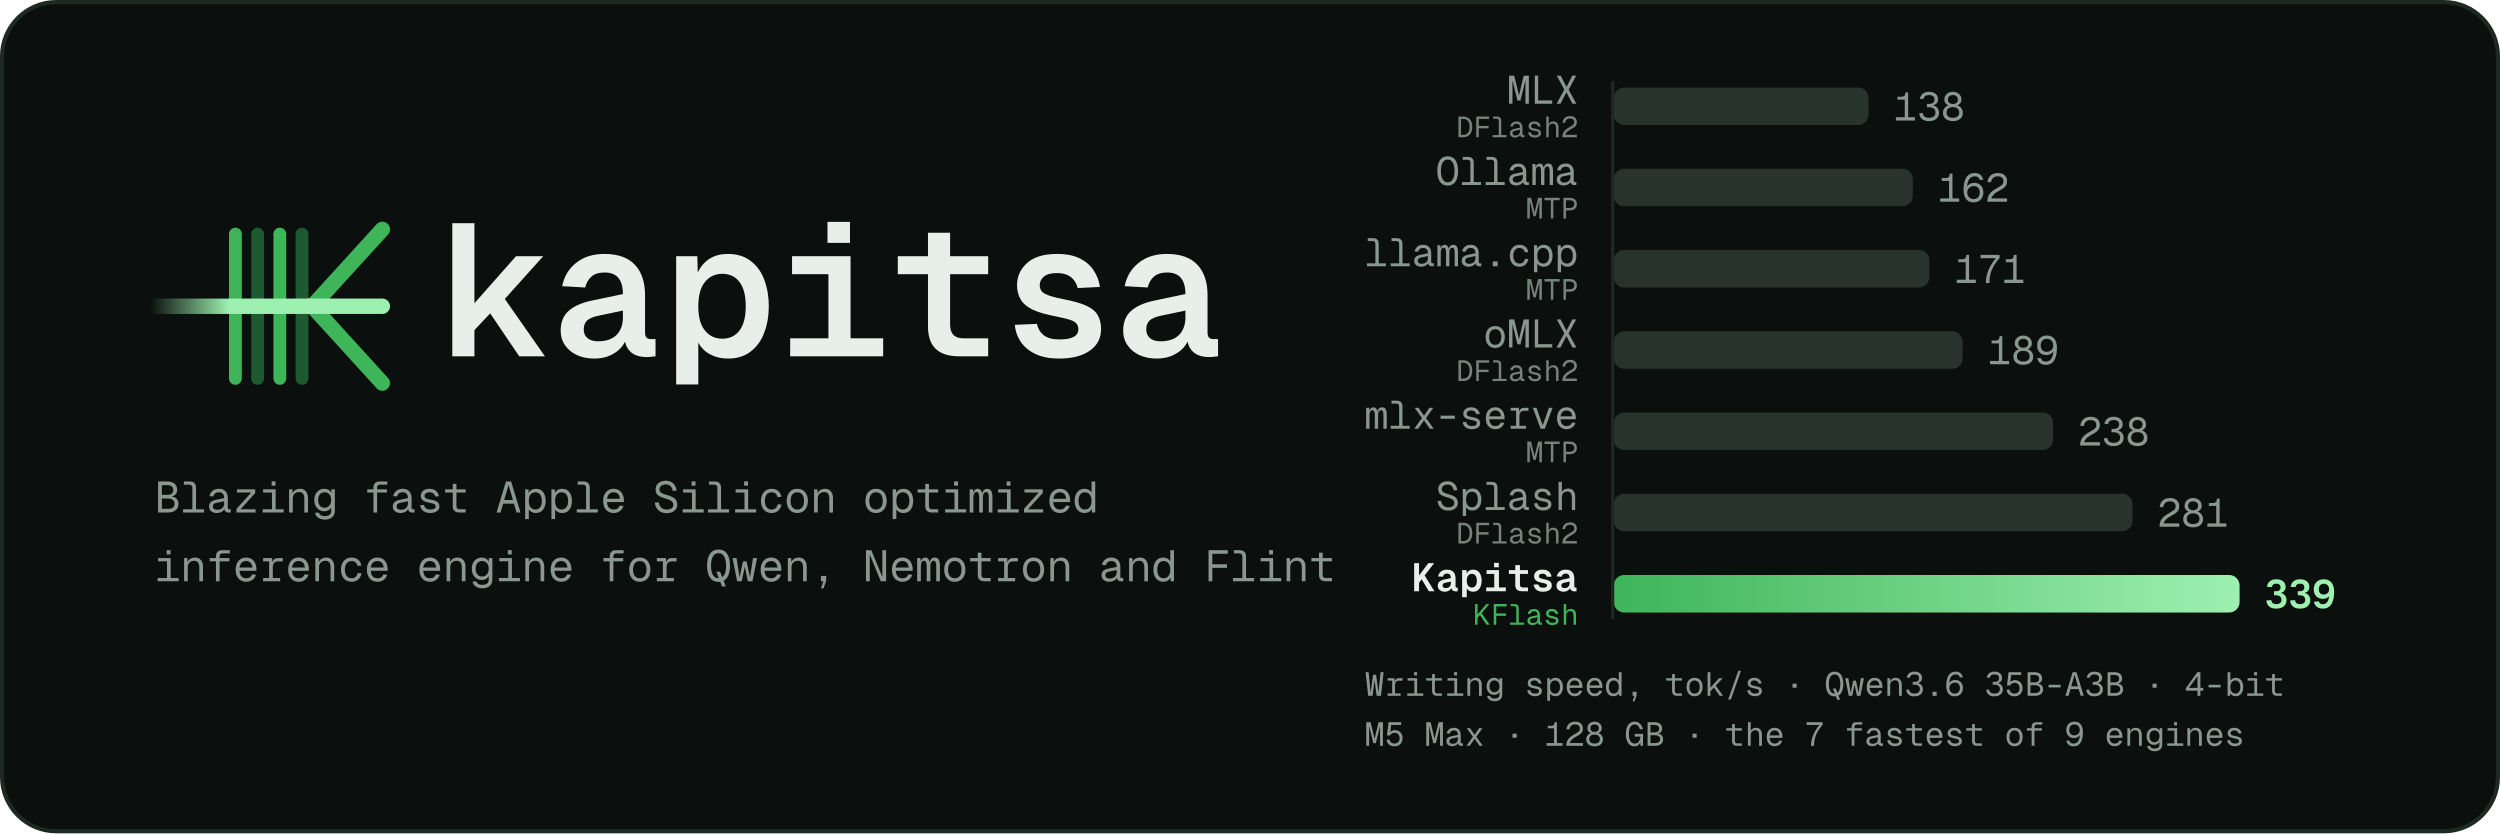
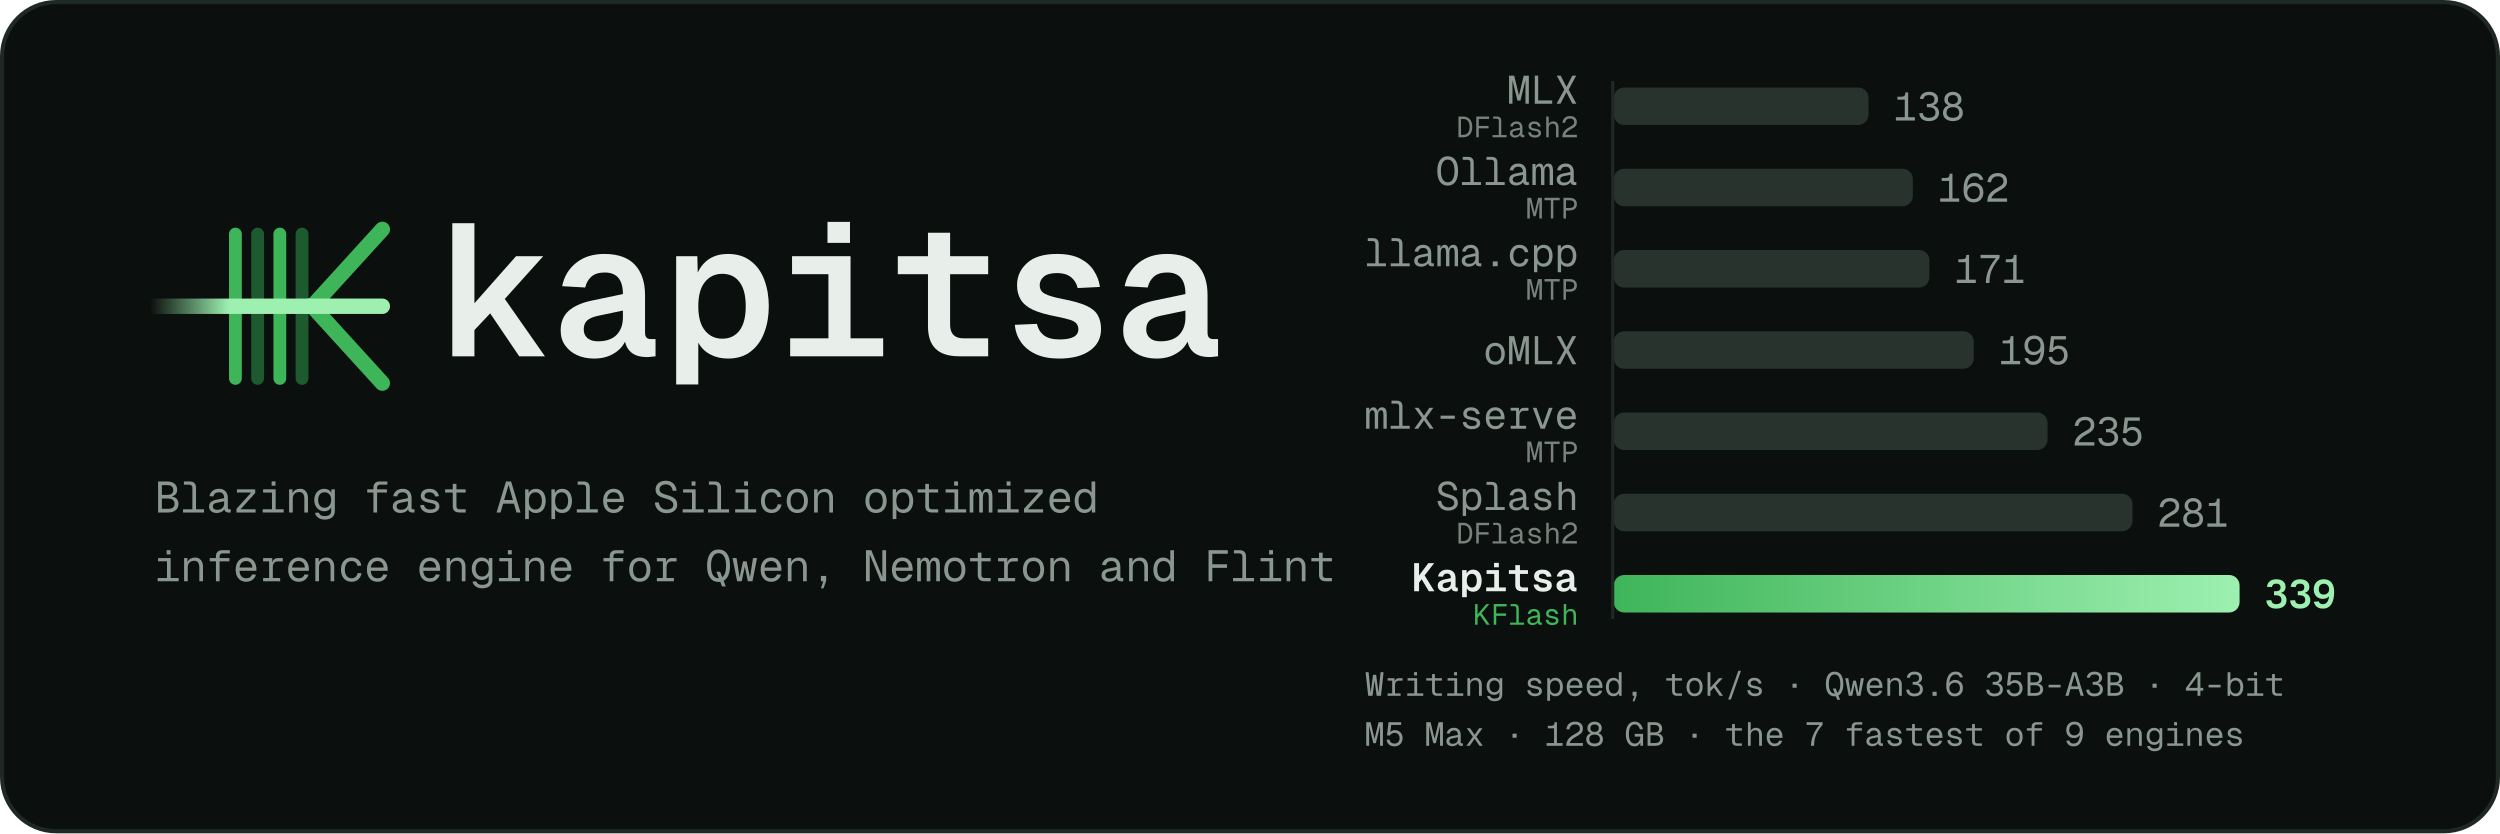
<svg xmlns="http://www.w3.org/2000/svg" width="1200" height="400" viewBox="0 0 1200 400" role="img" aria-labelledby="t d">
  <defs>
    <linearGradient id="hwin" x1="0" x2="46.25" y1="0" y2="0" gradientUnits="userSpaceOnUse">
      <stop offset="0" stop-color="#9DF0B0" stop-opacity="0" />
      <stop offset="1" stop-color="#9DF0B0" />
    </linearGradient>
    <linearGradient id="hwk" x1="0" x2="1" y1="0" y2="0">
      <stop offset="0" stop-color="#3FB55A" />
      <stop offset="1" stop-color="#9DF0B0" />
    </linearGradient>
    <path id="gs0" d="m70 0v710h118v-427l222 251h145l-205-228 214-306h-137l-155 229-84-89v-140z" />
    <path id="gs1" d="m226-12q-50 0-90 18-40 18-64 52-24 33-24 79 0 67 42 105 43 38 123 55l167 35q0 115-97 115-46 0-71-22-25-22-33-58l-123 7q15 77 74 124 59 48 151 48 109 0 163-58 54-58 54-162v-199q0-20 8-27 7-8 22-8h26v-92q-6-1-20-2-13-2-27-2-96 0-116 82-19-40-63-65-43-25-102-25zm21 92q65 0 99 34 34 35 34 94v36l-133-28q-42-9-59-26-17-17-17-46 0-30 20-47 20-17 56-17z" />
    <path id="gs2" d="m64-150v684h113l2-87q48 99 161 99 74 0 122-38 49-37 72-100 24-64 24-141 0-77-24-140-23-63-72-101-48-38-122-38-53 0-94 22-41 21-64 63v-223zm246 244q59 0 92 44 33 43 33 129 0 86-33 129-33 44-92 44-57 0-92-43-36-43-36-130 0-87 36-130 35-43 92-43z" />
    <path id="gs3" d="m72 0v96h204v342h-194v96h312v-438h174v-96zm199 605v112h120v-112z" />
    <path id="gs4" d="m375 0q-86 0-127 40-41 39-41 120v278h-161v96h161v125h118v-125h203v-96h-203v-269q0-73 71-73h132v-96z" />
    <path id="gs5" d="m307-12q-75 0-126 24-51 24-79 65-28 41-32 91l118 5q8-38 37-61 29-22 83-22 101 0 101 54 0 17-9 29-8 12-33 21-25 8-74 18-80 15-126 36-46 22-65 54-20 32-20 78 0 70 54 118 53 48 159 48 76 0 124-25 48-25 73-65 26-40 32-86l-119-6q-7 35-35 58-28 22-74 22-49 0-71-19-22-19-22-45 0-32 27-46 26-15 98-29 79-15 123-35 44-20 61-50 18-30 18-75 0-73-60-115-60-42-163-42z" />
    <path id="gr6" d="m90 0v710h200q117 0 176-52 60-52 60-142 0-58-35-98-35-41-94-52 75-10 117-54 42-45 42-114 0-92-64-145-64-53-177-53zm86 403h118q74 0 108 29 34 29 34 82 0 54-34 83-34 29-108 29h-118zm0-319h140q77 0 114 30 36 30 36 84 0 57-38 89-38 32-112 32h-140z" />
    <path id="gr7" d="m60 0v74h213v494q0 32-18 50-18 18-50 18h-125v74h129q148 0 148-148v-488h183v-74z" />
    <path id="gr8" d="m230-12q-50 0-90 18-40 18-63 50-23 33-23 76 0 68 40 106 41 37 128 54l178 36q0 68-30 101-31 33-88 33-55 0-86-24-31-25-43-71l-89 7q15 75 72 122 56 46 146 46 96 0 149-58 53-57 53-158v-220q0-18 8-25 8-7 24-7h34v-74q-16-2-44-2-42 0-68 17-25 17-34 55l-1 5q-21-39-69-63-47-24-104-24zm8 74q81 0 122 41 40 41 40 107v46l-162-32q-54-10-75-30-21-21-21-54 0-37 26-58 25-20 70-20z" />
    <path id="gr9" d="m82 0v84l336 372h-326v74h418v-84l-336-372h344v-74z" />
    <path id="gra" d="m80 0v74h213v382h-203v74h287v-456h183v-74zm205 613v98h88v-98z" />
    <path id="grb" d="m84 0v530h77l2-95q21 54 67 81 47 26 102 26 61 0 102-27 40-27 61-73 21-45 21-101v-341h-84v317q0 74-29 113-29 38-89 38-61 0-104-38-42-39-42-113v-317z" />
    <path id="grc" d="m297-162q-85 0-145 42-60 42-77 112l88 6q12-37 43-58 30-22 91-22 72 0 111 29 38 29 38 87v86q-19-42-61-67-42-25-94-25-67 0-119 33-53 33-82 91-30 58-30 133 0 76 29 133 29 58 81 91 51 33 117 33 56 0 101-26 44-26 62-70v84h80v-494q0-93-62-146-61-52-171-52zm-2 270q68 0 109 48 41 47 42 129 2 82-40 129-42 48-111 48-70 0-109-48-38-47-38-129 0-82 40-129 39-48 107-48z" />
    <path id="grd" d="m212 0v456h-142v74h142v34q0 71 36 108 37 38 112 38h170v-74h-170q-31 0-48-20-16-19-16-52v-34h224v-74h-224v-456z" />
    <path id="gre" d="m310-12q-69 0-119 24-50 24-79 64-28 41-32 91l88 6q8-49 44-77 35-28 98-28 59 0 92 17 32 17 32 53 0 23-11 38-11 15-41 26-30 10-88 20-77 14-120 34-44 21-62 52-18 31-18 74 0 69 52 114 52 46 149 46 66 0 111-24 44-23 70-62 26-38 34-84l-88-6q-9 42-42 69-32 27-86 27-58 0-86-23-28-23-28-57 0-40 30-57 30-17 102-29 82-13 127-34 45-20 63-50 18-30 18-74 0-47-28-80-27-34-74-52-48-18-108-18z" />
    <path id="grf" d="m378 0q-153 0-153 146v310h-175v74h175v124h84v-124h211v-74h-211v-310q0-72 69-72h142v-74z" />
    <path id="gr10" d="m26 0l216 710h116l216-710h-92l-58 202h-248l-58-202zm274 632l-100-346h200z" />
    <path id="gr11" d="m80-150v680h78l1-85q24 47 67 72 42 25 96 25 79 0 130-39 50-39 74-102 24-63 24-136 0-73-24-136-24-63-74-102-51-39-130-39-52 0-94 22-43 22-64 60v-220zm234 218q69 0 108 52 40 52 40 145 0 93-40 145-39 52-108 52-69 0-110-50-40-49-40-147 0-97 40-147 40-50 110-50z" />
    <path id="gr12" d="m306-12q-75 0-130 34-54 34-84 96-29 63-29 147 0 84 29 146 30 62 84 97 53 34 126 34 69 0 122-32 53-33 83-95 30-62 30-151v-25h-386q5-85 45-128 41-43 110-43 52 0 86 24 33 25 46 65l90-7q-21-71-80-116-58-46-142-46zm-155 325h294q-6 77-45 113-39 36-98 36-61 0-100-38-40-37-51-111z" />
    <path id="gr13" d="m311-16q-75 0-133 31-58 31-93 85-35 55-41 127l90 6q11-79 58-122 46-43 121-43 74 0 113 28 40 29 40 81 0 34-16 59-15 24-58 46-42 21-125 44-74 21-119 46-46 26-66 62-21 37-21 90 0 60 29 106 28 45 81 70 53 26 126 26 73 0 125-30 52-29 82-80 31-51 39-116l-90-6q-9 65-47 106-39 42-111 42-66 0-105-32-39-31-39-82 0-33 15-54 14-22 51-38 37-17 104-36 87-24 139-54 51-30 74-71 22-41 22-100 0-56-31-99-31-44-86-68-55-24-128-24z" />
    <path id="gr14" d="m314-12q-74 0-129 34-55 34-85 96-30 63-30 147 0 84 30 146 30 62 85 97 55 34 129 34 89 0 148-48 58-47 74-136l-88-6q-12 53-48 82-35 28-86 28-73 0-114-52-42-53-42-145 0-92 42-145 41-52 114-52 51 0 88 30 38 30 50 90l88-6q-16-88-76-141-61-53-150-53z" />
    <path id="gr15" d="m300-12q-73 0-128 34-54 34-84 96-30 63-30 147 0 85 30 147 30 62 84 96 55 34 128 34 73 0 128-34 54-34 84-96 30-62 30-147 0-84-30-147-30-62-84-96-55-34-128-34zm0 80q73 0 114 52 40 53 40 145 0 92-40 145-41 52-114 52-73 0-114-52-40-53-40-145 0-92 40-145 41-52 114-52z" />
    <path id="gr16" d="m40 0v530h77l2-78q14 42 41 66 26 24 64 24 79 0 99-99l1-6q13 49 42 77 30 28 72 28 64 0 93-44 29-44 29-146v-352h-84v340q0 71-15 100-15 28-47 28-31 0-52-31-20-31-20-99v-338h-84v340q0 68-14 98-15 30-48 30-31 0-52-31-20-31-20-99v-338z" />
    <path id="gr17" d="m267-12q-70 0-121 34-51 34-78 96-28 62-28 147 0 85 28 147 27 62 78 96 51 34 121 34 56 0 98-26 42-27 61-60v254h84v-710h-76l-3 79q-23-43-66-67-43-24-98-24zm5 80q72 0 113 53 41 53 41 144 0 92-41 145-41 52-115 52-65 0-104-52-38-53-38-145 0-91 38-144 39-53 106-53z" />
    <path id="gr18" d="m90 0v74h138v382h-138v74h208l6-103q25 103 127 103h109v-76h-108q-58 0-89-34-31-35-31-100v-246h168v-74z" />
    <path id="gr19" d="m300-16q-126 0-194 96-68 96-68 274 0 179 68 276 68 96 194 96 126 0 194-96 68-97 68-276 0-131-38-218-37-88-108-125l50-130h-86l-41 106q-19-3-39-3zm0 84q4 0 8 0l-58 150h86l48-125q88 63 88 261 0 140-44 214-45 74-128 74-82 0-127-74-45-74-45-214 0-139 45-212 45-74 127-74z" />
    <path id="gr1a" d="m125 0l-105 530h92l69-442 78 368h82l78-368 69 442h92l-104-530h-106l-70 334-70-334z" />
    <path id="gr1b" d="m240-162l54 162h-54v122h120v-112l-60-172z" />
    <path id="gr1c" d="m70 0v710h122l252-613v613h86v-710h-122l-252 613v-613z" />
    <path id="gr1d" d="m100 0v710h440v-82h-354v-240h336v-82h-336v-306z" />
    <path id="gr1e" d="m262 80l-126 517v-597h-86v710h130l120-501 120 501h130v-710h-86v597l-126-517z" />
    <path id="gr1f" d="m100 0v710h86v-626h354v-84z" />
    <path id="gr20" d="m50 0l196 357-192 353h100l147-285 147 285h98l-192-354 196-356h-100l-151 289-151-289z" />
    <path id="gr21" d="m90 0v710h168q92 0 160-42 69-41 106-120 38-80 38-194 0-114-38-193-37-79-106-120-68-41-160-41zm86 84h77q104 0 161 68 58 67 58 202 0 135-58 204-57 68-161 68h-77z" />
    <path id="gr22" d="m100 0v710h84v-263q21 49 63 72 42 23 96 23 86 0 131-56 46-56 46-145v-341h-84v317q0 151-111 151-64 0-103-39-38-39-38-113v-316z" />
    <path id="gr23" d="m50 0q0 75 24 136 23 60 82 115 60 55 166 111 49 26 79 48 30 22 44 47 14 25 14 61 0 55-35 90-36 34-107 34-75 0-119-39-43-39-54-111l-90 6q12 104 80 166 68 62 183 62 110 0 171-57 61-57 61-149 0-54-18-94-18-39-61-73-42-34-116-73-96-51-146-103-49-52-52-93h394v-84z" />
    <path id="gr24" d="m60 0v84h224v442h-186v74h96q57 0 82 25 24 25 24 85h70v-626h170v-84z" />
    <path id="gr25" d="m294-16q-115 0-177 56-62 55-67 143l89 6q6-65 49-93 42-28 106-28 43 0 81 12 38 13 61 42 24 28 24 76 0 71-46 104-46 33-115 33h-56v84h56q37 0 68 11 31 11 49 36 19 24 19 64 0 55-35 84-35 28-101 28-67 0-101-27-35-27-42-74l-90 6q10 80 70 129 60 50 163 50 104 0 165-52 61-51 61-140 0-114-123-152 69-19 108-68 40-48 40-116 0-68-33-116-33-48-91-73-58-25-132-25z" />
    <path id="gr26" d="m300-16q-70 0-127 24-57 24-90 71-33 47-33 116 0 69 37 117 37 48 100 70-47 19-75 56-28 36-28 93 0 56 28 100 28 44 76 69 49 26 112 26 63 0 112-26 49-25 76-69 28-44 28-100 0-57-28-93-28-37-75-56 63-22 100-70 37-48 37-117 0-69-33-116-33-47-89-71-57-24-128-24zm0 433q57 0 92 29 34 28 34 85 0 51-34 81-33 30-92 30-58 0-92-30-34-30-34-81 0-57 34-85 35-29 92-29zm0-349q70 0 115 32 45 33 45 100 0 62-40 100-40 37-120 37-79 0-120-37-40-38-40-100 0-67 45-100 45-32 115-32z" />
    <path id="gr27" d="m300-16q-126 0-194 96-68 96-68 274 0 179 68 276 68 96 194 96 126 0 194-96 68-97 68-276 0-178-68-274-68-96-194-96zm0 84q83 0 128 74 44 73 44 212 0 140-44 214-45 74-128 74-82 0-127-74-45-74-45-214 0-139 45-212 45-74 127-74z" />
    <path id="gr28" d="m257 0v626h-217v84h520v-84h-217v-626z" />
    <path id="gr29" d="m90 0v710h216q111 0 178-58 66-57 66-159 0-102-66-159-67-58-178-58h-130v-276zm86 360h120q84 0 124 34 40 35 40 99 0 65-40 99-40 34-124 34h-120z" />
    <path id="gr2a" d="m302-16q-120 0-186 82-66 82-66 234 0 88 14 165 15 77 48 135 32 59 86 92 53 34 132 34 95 0 147-46 52-47 73-122l-90-8q-12 42-42 67-29 25-88 25-80 0-129-62-49-62-60-186l-1-7q26 39 72 65 45 26 106 26 70 0 122-30 52-30 81-84 29-55 29-128 0-78-32-134-31-57-86-88-56-30-130-30zm2 84q70 0 113 44 43 45 43 124 0 74-40 117-41 43-108 43-48 0-86-20-38-19-60-55-22-36-22-85 0-73 44-120 43-48 116-48z" />
    <path id="gr2b" d="m238 0v122h124v-122z" />
    <path id="gr2c" d="m192 0q0 110 30 220 31 109 88 212 57 103 136 194h-386v84h480v-78q-89-102-146-202-57-99-84-204-26-106-26-226z" />
    <path id="gr2d" d="m298 726q120 0 186-82 66-82 66-234 0-88-14-165-15-77-48-135-32-59-86-92-53-34-132-34-94 0-146 46-53 47-74 122l90 8q12-42 42-67 30-25 88-25 80 0 129 62 49 62 60 186l1 7q-26-39-72-65-45-26-106-26-70 0-122 30-52 30-81 84-29 55-29 128 0 78 32 134 31 57 87 88 56 30 129 30zm-2-84q-70 0-113-44-43-44-43-124 0-73 40-116 41-44 108-44 48 0 86 20 38 19 60 55 22 36 22 85 0 74-43 121-43 47-117 47z" />
-     <path id="gr2e" d="m54 0l195 272-185 258h98l139-200 136 200h100l-184-260 193-270h-98l-147 214-147-214z" />
-     <path id="gr2f" d="m120 252v79h360v-79z" />
-     <path id="gr30" d="m247 0l-197 530h92l158-444 158 444h92l-197-530z" />
-     <path id="gs31" d="m52 0v710h124v-312l234 312h148l-241-311 247-399h-140l-182 302-66-86v-216z" />
-     <path id="gr32" d="m60 0v710h86v-356l298 356h106l-267-312 277-398h-106l-228 331-80-93v-238z" />
-     <path id="gs33" d="m295-16q-120 0-182 57-62 57-67 150l125 7q6-56 41-79 34-23 84-23 54 0 92 26 38 25 38 84 0 58-36 86-36 29-96 29h-55v103h55q46 0 78 22 31 22 31 73 0 48-27 72-28 24-78 24-54 0-81-23-27-24-32-64l-126 7q10 87 71 139 61 52 169 52 107 0 169-52 63-51 63-142 0-114-118-151 67-19 104-67 37-47 37-114 0-68-32-116-33-49-91-74-58-26-136-26z" />
-     <path id="gs34" d="m298 726q126 0 193-84 67-83 67-236 0-89-16-166-15-76-49-134-34-57-89-90-54-32-132-32-68 0-114 22-46 23-74 62-27 40-40 90l126 10q9-32 32-52 23-20 70-20 63 0 104 48 41 47 53 151-26-28-65-46-39-18-91-18-70 0-122 30-52 30-81 84-28 54-28 126 0 78 32 135 32 58 90 89 57 31 134 31zm1-114q-60 0-95-36-34-35-34-102 0-61 32-98 32-36 91-36 61 0 99 36 38 37 38 99 0 58-35 97-35 40-96 40z" />
-     <path id="gr35" d="m108 0l-78 710h90l62-617 72 537h92l72-537 62 617h90l-78-710h-130l-62 469-62-469z" />
-     <path id="gr36" d="m90 0v710h84v-465l258 285h112l-209-225 219-305h-102l-174 248-104-110v-138z" />
-     <path id="gr37" d="m108-110l304 860h80l-304-860z" />
-     <path id="gr38" d="m238 243v122h124v-122z" />
-     <path id="gr39" d="m298-16q-69 0-120 25-52 25-82 70-31 45-36 104l90 6q8-60 48-91 39-30 100-30 69 0 110 42 42 43 42 118 0 75-40 118-39 44-110 44-42 0-80-20-39-21-56-59h-92l47 399h378v-84h-299l-26-214q26 30 64 45 38 15 76 15 68 0 120-32 51-31 80-86 28-55 28-126 0-71-31-126-31-56-85-87-55-31-126-31z" />
+     <path id="gr2e" d="m298-16q-69 0-120 25-52 25-82 70-31 45-36 104l90 6q8-60 48-91 39-30 100-30 69 0 110 42 42 43 42 118 0 75-40 118-39 44-110 44-42 0-80-20-39-21-56-59h-92l47 399h378v-84h-299l-26-214q26 30 64 45 38 15 76 15 68 0 120-32 51-31 80-86 28-55 28-126 0-71-31-126-31-56-85-87-55-31-126-31z" />
+     <path id="gr2f" d="m54 0l195 272-185 258h98l139-200 136 200h100l-184-260 193-270h-98l-147 214-147-214z" />
+     <path id="gr30" d="m120 252v79h360v-79z" />
+     <path id="gr31" d="m247 0l-197 530h92l158-444 158 444h92l-197-530z" />
+     <path id="gs32" d="m52 0v710h124v-312l234 312h148l-241-311 247-399h-140l-182 302-66-86v-216z" />
+     <path id="gr33" d="m60 0v710h86v-356l298 356h106l-267-312 277-398h-106l-228 331-80-93v-238z" />
+     <path id="gs34" d="m295-16q-120 0-182 57-62 57-67 150l125 7q6-56 41-79 34-23 84-23 54 0 92 26 38 25 38 84 0 58-36 86-36 29-96 29h-55v103h55q46 0 78 22 31 22 31 73 0 48-27 72-28 24-78 24-54 0-81-23-27-24-32-64l-126 7q10 87 71 139 61 52 169 52 107 0 169-52 63-51 63-142 0-114-118-151 67-19 104-67 37-47 37-114 0-68-32-116-33-49-91-74-58-26-136-26z" />
+     <path id="gs35" d="m298 726q126 0 193-84 67-83 67-236 0-89-16-166-15-76-49-134-34-57-89-90-54-32-132-32-68 0-114 22-46 23-74 62-27 40-40 90l126 10q9-32 32-52 23-20 70-20 63 0 104 48 41 47 53 151-26-28-65-46-39-18-91-18-70 0-122 30-52 30-81 84-28 54-28 126 0 78 32 135 32 58 90 89 57 31 134 31zm1-114q-60 0-95-36-34-35-34-102 0-61 32-98 32-36 91-36 61 0 99 36 38 37 38 99 0 58-35 97-35 40-96 40z" />
+     <path id="gr36" d="m108 0l-78 710h90l62-617 72 537h92l72-537 62 617h90l-78-710h-130l-62 469-62-469z" />
+     <path id="gr37" d="m90 0v710h84v-465l258 285h112l-209-225 219-305h-102l-174 248-104-110v-138z" />
+     <path id="gr38" d="m108-110l304 860h80l-304-860z" />
+     <path id="gr39" d="m238 243v122h124v-122z" />
    <path id="gr3a" d="m388 0v154h-348v78l342 478h92v-472h86v-84h-86v-154zm-260 238h260v352z" />
    <path id="gr3b" d="m333-12q-55 0-98 24-43 24-66 67l-3-79h-76v710h84v-254q19 33 61 60 42 26 98 26 70 0 121-34 51-34 78-96 28-62 28-147 0-85-28-147-27-62-78-96-51-34-121-34zm-5 80q67 0 106 53 38 53 38 144 0 92-38 145-39 52-104 52-73 0-114-52-42-53-42-145 0-91 41-144 41-53 113-53z" />
    <path id="gr3c" d="m298-16q-75 0-134 42-58 41-92 124-34 82-34 204 0 115 32 198 31 83 90 128 59 46 142 46 65 0 116-29 50-29 84-81 34-51 49-118l-90-6q-17 66-57 108-39 42-102 42-83 0-128-75-46-75-46-213 0-137 46-212 47-74 132-74 76 0 120 58 45 59 48 151h-170v82h250v-359h-80l-2 98q-25-52-66-83-42-31-108-31z" />
  </defs>
  <rect x="1" y="1" width="1198" height="398" rx="26" fill="#0B0F0D" stroke="#1F2924" stroke-width="2" />
  <g transform="translate(72 106) scale(0.82)" fill="none">
    <path d="M0 50H46.75" stroke="url(#hwin)" stroke-width="9" />
    <rect x="46.25" y="4" width="7.5" height="92" rx="3.75" fill="#3FB55A" />
    <rect x="59.25" y="4" width="7.5" height="92" rx="3.75" fill="#1E5A30" />
    <rect x="72.25" y="4" width="7.5" height="92" rx="3.75" fill="#3FB55A" />
    <rect x="85.25" y="4" width="7.5" height="92" rx="3.75" fill="#1E5A30" />
    <path d="M46.25 50H95" stroke="#9DF0B0" stroke-width="9" />
    <path d="M95 50L136 5M95 50L136 95" stroke="#3FB55A" stroke-width="9" stroke-linecap="round" />
    <path d="M93 50H136" stroke="#9DF0B0" stroke-width="9" stroke-linecap="round" />
  </g>
  <g transform="translate(210.8 171.03) scale(0.09 -0.09)" fill="#E8EEE9">
    <use href="#gs0" />
    <use href="#gs1" x="600" />
    <use href="#gs2" x="1200" />
    <use href="#gs3" x="1800" />
    <use href="#gs4" x="2400" />
    <use href="#gs5" x="3000" />
    <use href="#gs1" x="3600" />
  </g>
  <g transform="translate(74 246) scale(0.021 -0.021)" fill="#8A9690">
    <use href="#gr6" />
    <use href="#gr7" x="600" />
    <use href="#gr8" x="1200" />
    <use href="#gr9" x="1800" />
    <use href="#gra" x="2400" />
    <use href="#grb" x="3000" />
    <use href="#grc" x="3600" />
    <use href="#grd" x="4800" />
    <use href="#gr8" x="5400" />
    <use href="#gre" x="6000" />
    <use href="#grf" x="6600" />
    <use href="#gr10" x="7800" />
    <use href="#gr11" x="8400" />
    <use href="#gr11" x="9000" />
    <use href="#gr7" x="9600" />
    <use href="#gr12" x="10200" />
    <use href="#gr13" x="11400" />
    <use href="#gra" x="12000" />
    <use href="#gr7" x="12600" />
    <use href="#gra" x="13200" />
    <use href="#gr14" x="13800" />
    <use href="#gr15" x="14400" />
    <use href="#grb" x="15000" />
    <use href="#gr15" x="16200" />
    <use href="#gr11" x="16800" />
    <use href="#grf" x="17400" />
    <use href="#gra" x="18000" />
    <use href="#gr16" x="18600" />
    <use href="#gra" x="19200" />
    <use href="#gr9" x="19800" />
    <use href="#gr12" x="20400" />
    <use href="#gr17" x="21000" />
  </g>
  <g transform="translate(74 279) scale(0.021 -0.021)" fill="#8A9690">
    <use href="#gra" />
    <use href="#grb" x="600" />
    <use href="#grd" x="1200" />
    <use href="#gr12" x="1800" />
    <use href="#gr18" x="2400" />
    <use href="#gr12" x="3000" />
    <use href="#grb" x="3600" />
    <use href="#gr14" x="4200" />
    <use href="#gr12" x="4800" />
    <use href="#gr12" x="6000" />
    <use href="#grb" x="6600" />
    <use href="#grc" x="7200" />
    <use href="#gra" x="7800" />
    <use href="#grb" x="8400" />
    <use href="#gr12" x="9000" />
    <use href="#grd" x="10200" />
    <use href="#gr15" x="10800" />
    <use href="#gr18" x="11400" />
    <use href="#gr19" x="12600" />
    <use href="#gr1a" x="13200" />
    <use href="#gr12" x="13800" />
    <use href="#grb" x="14400" />
    <use href="#gr1b" x="15000" />
    <use href="#gr1c" x="16200" />
    <use href="#gr12" x="16800" />
    <use href="#gr16" x="17400" />
    <use href="#gr15" x="18000" />
    <use href="#grf" x="18600" />
    <use href="#gr18" x="19200" />
    <use href="#gr15" x="19800" />
    <use href="#grb" x="20400" />
    <use href="#gr8" x="21600" />
    <use href="#grb" x="22200" />
    <use href="#gr17" x="22800" />
    <use href="#gr1d" x="24000" />
    <use href="#gr7" x="24600" />
    <use href="#gra" x="25200" />
    <use href="#grb" x="25800" />
    <use href="#grf" x="26400" />
  </g>
  <rect x="774.6" y="42" width="122.29" height="18" rx="5" fill="#29332E" />
  <g transform="translate(723.4 49.8) scale(0.019 -0.019)" fill="#8A9690">
    <use href="#gr1e" />
    <use href="#gr1f" x="600" />
    <use href="#gr20" x="1200" />
  </g>
  <g transform="translate(698.8 65.88) scale(0.014 -0.014)" fill="#76827B">
    <use href="#gr21" />
    <use href="#gr1d" x="600" />
    <use href="#gr7" x="1200" />
    <use href="#gr8" x="1800" />
    <use href="#gre" x="2400" />
    <use href="#gr22" x="3000" />
    <use href="#gr23" x="3600" />
  </g>
  <g transform="translate(908.89 57.84) scale(0.019 -0.019)" fill="#8A9690">
    <use href="#gr24" />
    <use href="#gr25" x="600" />
    <use href="#gr26" x="1200" />
  </g>
  <rect x="774.6" y="81" width="143.55" height="18" rx="5" fill="#29332E" />
  <g transform="translate(689.2 88.8) scale(0.019 -0.019)" fill="#8A9690">
    <use href="#gr27" />
    <use href="#gr7" x="600" />
    <use href="#gr7" x="1200" />
    <use href="#gr8" x="1800" />
    <use href="#gr16" x="2400" />
    <use href="#gr8" x="3000" />
  </g>
  <g transform="translate(732.4 104.88) scale(0.014 -0.014)" fill="#76827B">
    <use href="#gr1e" />
    <use href="#gr28" x="600" />
    <use href="#gr29" x="1200" />
  </g>
  <g transform="translate(930.15 96.84) scale(0.019 -0.019)" fill="#8A9690">
    <use href="#gr24" />
    <use href="#gr2a" x="600" />
    <use href="#gr23" x="1200" />
  </g>
  <rect x="774.6" y="120" width="151.53" height="18" rx="5" fill="#29332E" />
  <g transform="translate(655 127.8) scale(0.019 -0.019)" fill="#8A9690">
    <use href="#gr7" />
    <use href="#gr7" x="600" />
    <use href="#gr8" x="1200" />
    <use href="#gr16" x="1800" />
    <use href="#gr8" x="2400" />
    <use href="#gr2b" x="3000" />
    <use href="#gr14" x="3600" />
    <use href="#gr11" x="4200" />
    <use href="#gr11" x="4800" />
  </g>
  <g transform="translate(732.4 143.88) scale(0.014 -0.014)" fill="#76827B">
    <use href="#gr1e" />
    <use href="#gr28" x="600" />
    <use href="#gr29" x="1200" />
  </g>
  <g transform="translate(938.13 135.84) scale(0.019 -0.019)" fill="#8A9690">
    <use href="#gr24" />
    <use href="#gr2c" x="600" />
    <use href="#gr24" x="1200" />
  </g>
-   <rect x="774.6" y="159" width="167.48" height="18" rx="5" fill="#29332E" />
-   <g transform="translate(712 166.8) scale(0.019 -0.019)" fill="#8A9690">
+   <rect x="774.6" y="159" width="172.8" height="18" rx="5" fill="#29332E" />
+   <g transform="translate(712 174.84) scale(0.019 -0.019)" fill="#8A9690">
    <use href="#gr15" />
    <use href="#gr1e" x="600" />
    <use href="#gr1f" x="1200" />
    <use href="#gr20" x="1800" />
  </g>
-   <g transform="translate(698.8 182.88) scale(0.014 -0.014)" fill="#76827B">
-     <use href="#gr21" />
-     <use href="#gr1d" x="600" />
-     <use href="#gr7" x="1200" />
-     <use href="#gr8" x="1800" />
-     <use href="#gre" x="2400" />
-     <use href="#gr22" x="3000" />
-     <use href="#gr23" x="3600" />
-   </g>
-   <g transform="translate(954.08 174.84) scale(0.019 -0.019)" fill="#8A9690">
+   <g transform="translate(959.4 174.84) scale(0.019 -0.019)" fill="#8A9690">
    <use href="#gr24" />
-     <use href="#gr26" x="600" />
-     <use href="#gr2d" x="1200" />
-   </g>
-   <rect x="774.6" y="198" width="210.9" height="18" rx="5" fill="#29332E" />
+     <use href="#gr2d" x="600" />
+     <use href="#gr2e" x="1200" />
+   </g>
+   <rect x="774.6" y="198" width="208.24" height="18" rx="5" fill="#29332E" />
  <g transform="translate(655 205.8) scale(0.019 -0.019)" fill="#8A9690">
    <use href="#gr16" />
    <use href="#gr7" x="600" />
-     <use href="#gr2e" x="1200" />
-     <use href="#gr2f" x="1800" />
+     <use href="#gr2f" x="1200" />
+     <use href="#gr30" x="1800" />
    <use href="#gre" x="2400" />
    <use href="#gr12" x="3000" />
    <use href="#gr18" x="3600" />
-     <use href="#gr30" x="4200" />
+     <use href="#gr31" x="4200" />
    <use href="#gr12" x="4800" />
  </g>
  <g transform="translate(732.4 221.88) scale(0.014 -0.014)" fill="#76827B">
    <use href="#gr1e" />
    <use href="#gr28" x="600" />
    <use href="#gr29" x="1200" />
  </g>
-   <g transform="translate(997.5 213.84) scale(0.019 -0.019)" fill="#8A9690">
+   <g transform="translate(994.84 213.84) scale(0.019 -0.019)" fill="#8A9690">
    <use href="#gr23" />
    <use href="#gr25" x="600" />
-     <use href="#gr26" x="1200" />
+     <use href="#gr2e" x="1200" />
  </g>
  <rect x="774.6" y="237" width="249" height="18" rx="5" fill="#29332E" />
  <g transform="translate(689.2 244.8) scale(0.019 -0.019)" fill="#8A9690">
    <use href="#gr13" />
    <use href="#gr11" x="600" />
    <use href="#gr7" x="1200" />
    <use href="#gr8" x="1800" />
    <use href="#gre" x="2400" />
    <use href="#gr22" x="3000" />
  </g>
  <g transform="translate(698.8 260.88) scale(0.014 -0.014)" fill="#76827B">
    <use href="#gr21" />
    <use href="#gr1d" x="600" />
    <use href="#gr7" x="1200" />
    <use href="#gr8" x="1800" />
    <use href="#gre" x="2400" />
    <use href="#gr22" x="3000" />
    <use href="#gr23" x="3600" />
  </g>
  <g transform="translate(1035.6 252.84) scale(0.019 -0.019)" fill="#8A9690">
    <use href="#gr23" />
    <use href="#gr26" x="600" />
    <use href="#gr24" x="1200" />
  </g>
  <rect x="774.6" y="276" width="300.4" height="18" rx="5" fill="url(#hwk)" />
  <g transform="translate(677.8 283.8) scale(0.019 -0.019)" fill="#E8EEE9">
-     <use href="#gs31" />
+     <use href="#gs32" />
    <use href="#gs1" x="600" />
    <use href="#gs2" x="1200" />
    <use href="#gs3" x="1800" />
    <use href="#gs4" x="2400" />
    <use href="#gs5" x="3000" />
    <use href="#gs1" x="3600" />
  </g>
  <g transform="translate(707.2 299.88) scale(0.014 -0.014)" fill="#3FB55A">
-     <use href="#gr32" />
+     <use href="#gr33" />
    <use href="#gr1d" x="600" />
    <use href="#gr7" x="1200" />
    <use href="#gr8" x="1800" />
    <use href="#gre" x="2400" />
    <use href="#gr22" x="3000" />
  </g>
  <g transform="translate(1087 291.84) scale(0.019 -0.019)" fill="#9DF0B0">
-     <use href="#gs33" />
-     <use href="#gs33" x="600" />
-     <use href="#gs34" x="1200" />
+     <use href="#gs34" />
+     <use href="#gs34" x="600" />
+     <use href="#gs35" x="1200" />
  </g>
  <path d="M774.1 38.88V297.12" stroke="#1F2924" stroke-width="1.5" />
  <g transform="translate(655 334) scale(0.016 -0.016)" fill="#8A9690">
-     <use href="#gr35" />
+     <use href="#gr36" />
    <use href="#gr18" x="600" />
    <use href="#gra" x="1200" />
    <use href="#grf" x="1800" />
    <use href="#gra" x="2400" />
    <use href="#grb" x="3000" />
    <use href="#grc" x="3600" />
    <use href="#gre" x="4800" />
    <use href="#gr11" x="5400" />
    <use href="#gr12" x="6000" />
    <use href="#gr12" x="6600" />
    <use href="#gr17" x="7200" />
    <use href="#gr1b" x="7800" />
    <use href="#grf" x="9000" />
    <use href="#gr15" x="9600" />
-     <use href="#gr36" x="10200" />
-     <use href="#gr37" x="10800" />
+     <use href="#gr37" x="10200" />
+     <use href="#gr38" x="10800" />
    <use href="#gre" x="11400" />
-     <use href="#gr38" x="12600" />
+     <use href="#gr39" x="12600" />
    <use href="#gr19" x="13800" />
    <use href="#gr1a" x="14400" />
    <use href="#gr12" x="15000" />
    <use href="#grb" x="15600" />
    <use href="#gr25" x="16200" />
    <use href="#gr2b" x="16800" />
    <use href="#gr2a" x="17400" />
    <use href="#gr25" x="18600" />
-     <use href="#gr39" x="19200" />
+     <use href="#gr2e" x="19200" />
    <use href="#gr6" x="19800" />
-     <use href="#gr2f" x="20400" />
+     <use href="#gr30" x="20400" />
    <use href="#gr10" x="21000" />
    <use href="#gr25" x="21600" />
    <use href="#gr6" x="22200" />
-     <use href="#gr38" x="23400" />
+     <use href="#gr39" x="23400" />
    <use href="#gr3a" x="24600" />
-     <use href="#gr2f" x="25200" />
+     <use href="#gr30" x="25200" />
    <use href="#gr3b" x="25800" />
    <use href="#gra" x="26400" />
    <use href="#grf" x="27000" />
  </g>
  <g transform="translate(655 358) scale(0.016 -0.016)" fill="#8A9690">
    <use href="#gr1e" />
-     <use href="#gr39" x="600" />
+     <use href="#gr2e" x="600" />
    <use href="#gr1e" x="1800" />
    <use href="#gr8" x="2400" />
-     <use href="#gr2e" x="3000" />
-     <use href="#gr38" x="4200" />
+     <use href="#gr2f" x="3000" />
+     <use href="#gr39" x="4200" />
    <use href="#gr24" x="5400" />
    <use href="#gr23" x="6000" />
    <use href="#gr26" x="6600" />
    <use href="#gr3c" x="7800" />
    <use href="#gr6" x="8400" />
-     <use href="#gr38" x="9600" />
+     <use href="#gr39" x="9600" />
    <use href="#grf" x="10800" />
    <use href="#gr22" x="11400" />
    <use href="#gr12" x="12000" />
    <use href="#gr2c" x="13200" />
    <use href="#grd" x="14400" />
    <use href="#gr8" x="15000" />
    <use href="#gre" x="15600" />
    <use href="#grf" x="16200" />
    <use href="#gr12" x="16800" />
    <use href="#gre" x="17400" />
    <use href="#grf" x="18000" />
    <use href="#gr15" x="19200" />
    <use href="#grd" x="19800" />
    <use href="#gr2d" x="21000" />
    <use href="#gr12" x="22200" />
    <use href="#grb" x="22800" />
    <use href="#grc" x="23400" />
    <use href="#gra" x="24000" />
    <use href="#grb" x="24600" />
    <use href="#gr12" x="25200" />
    <use href="#gre" x="25800" />
  </g>
</svg>
